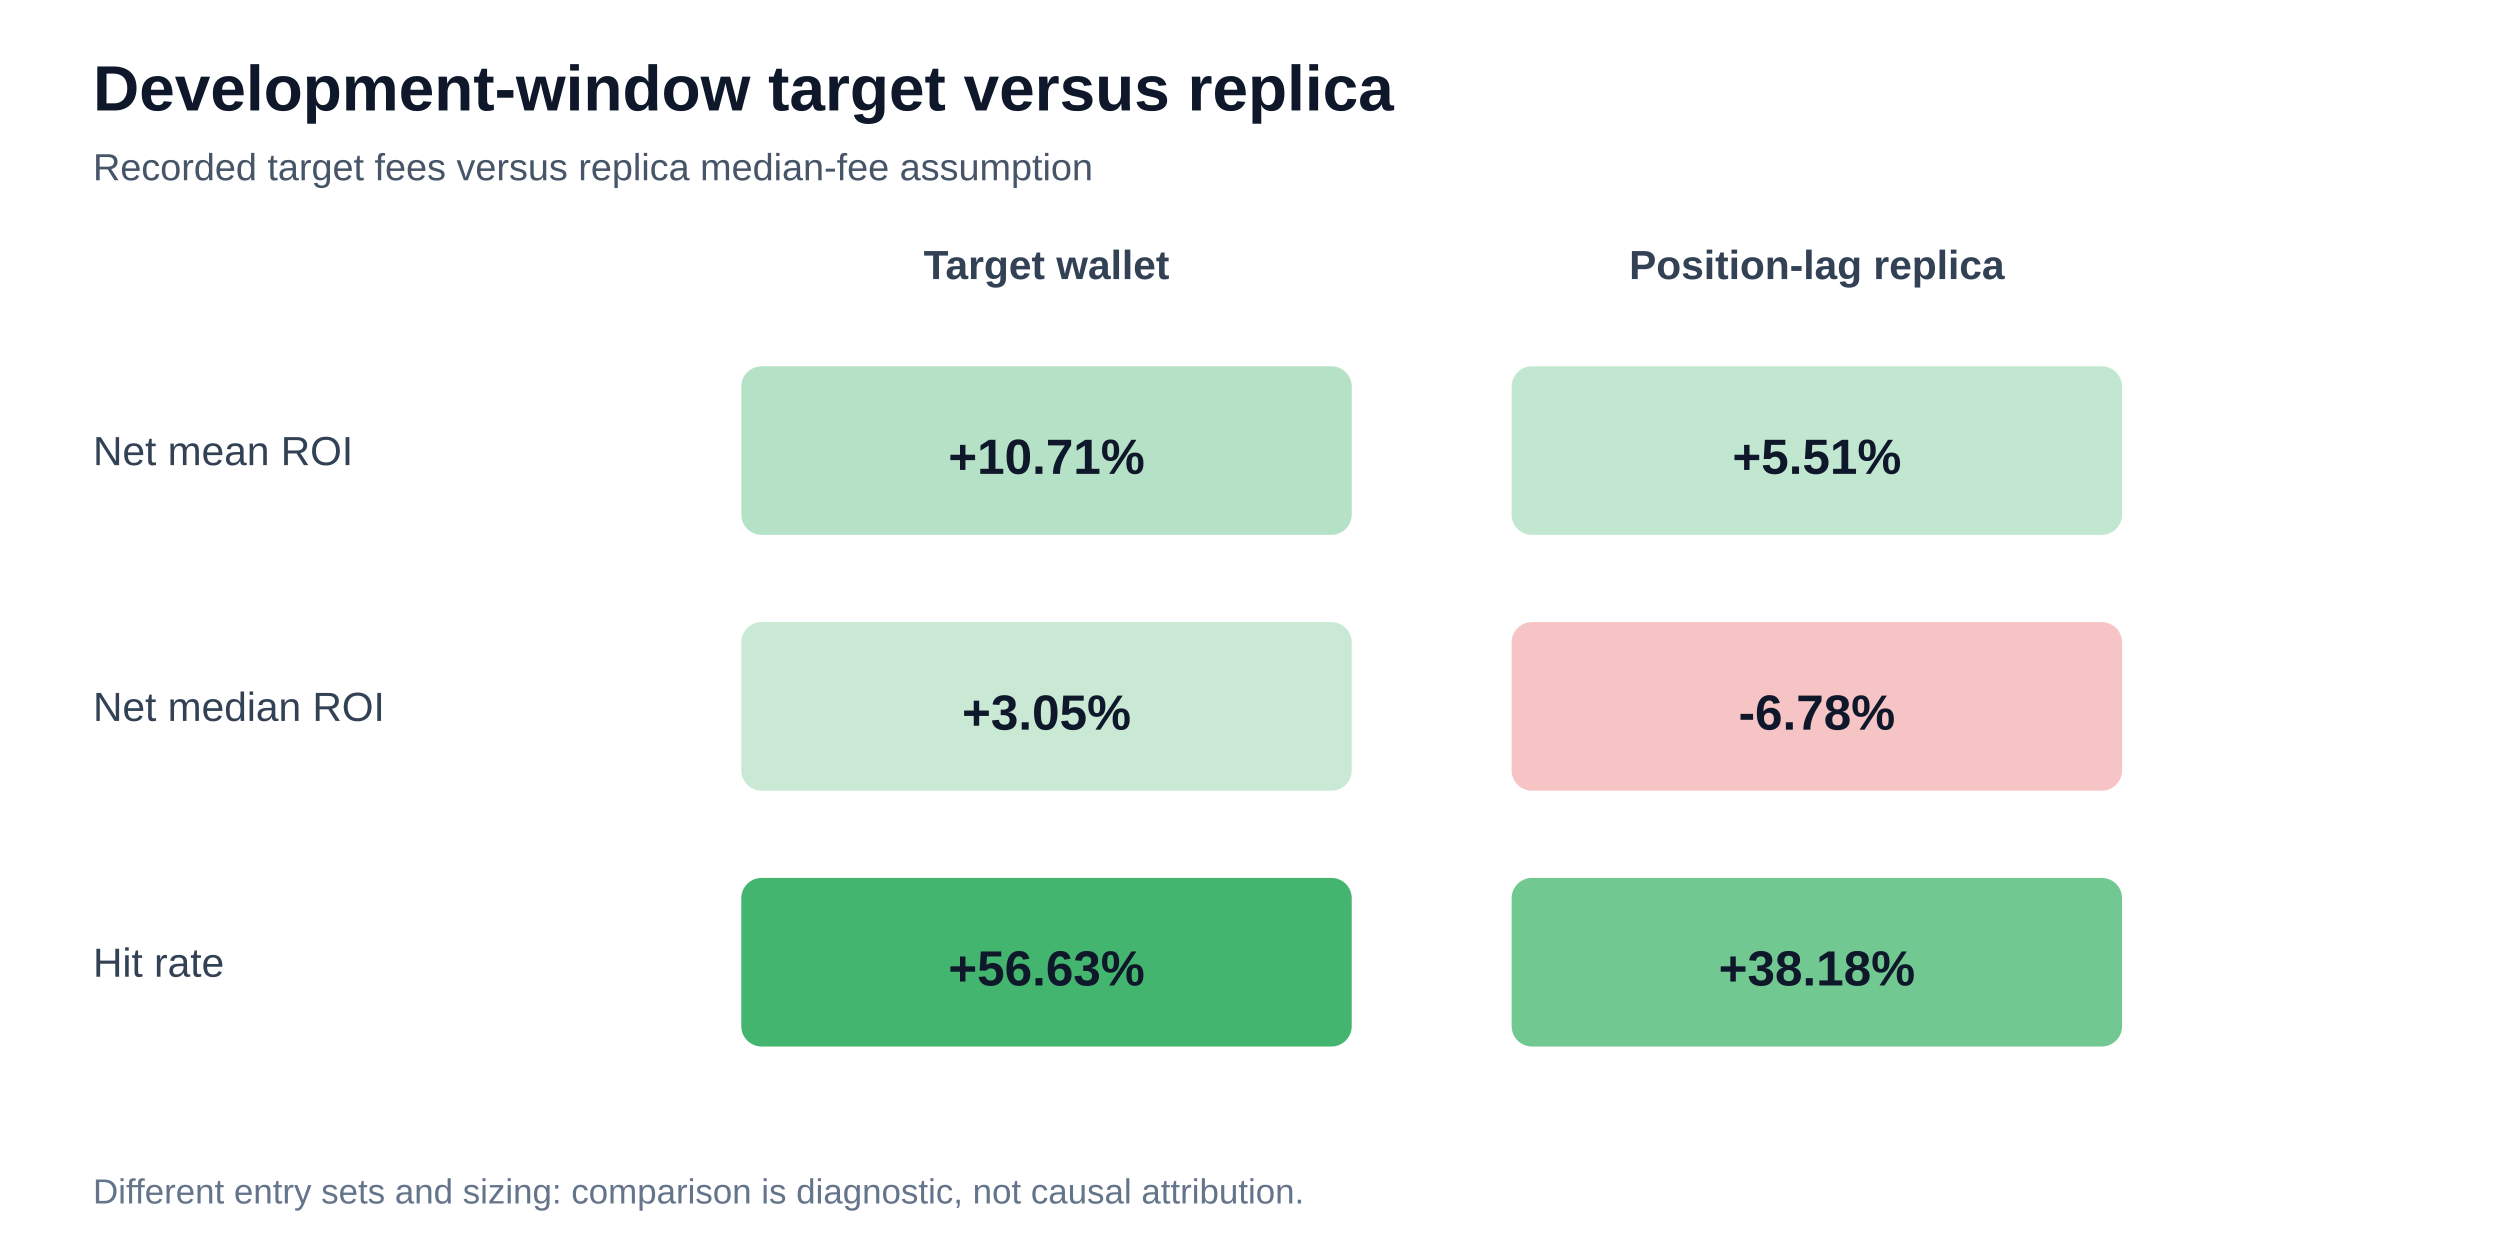
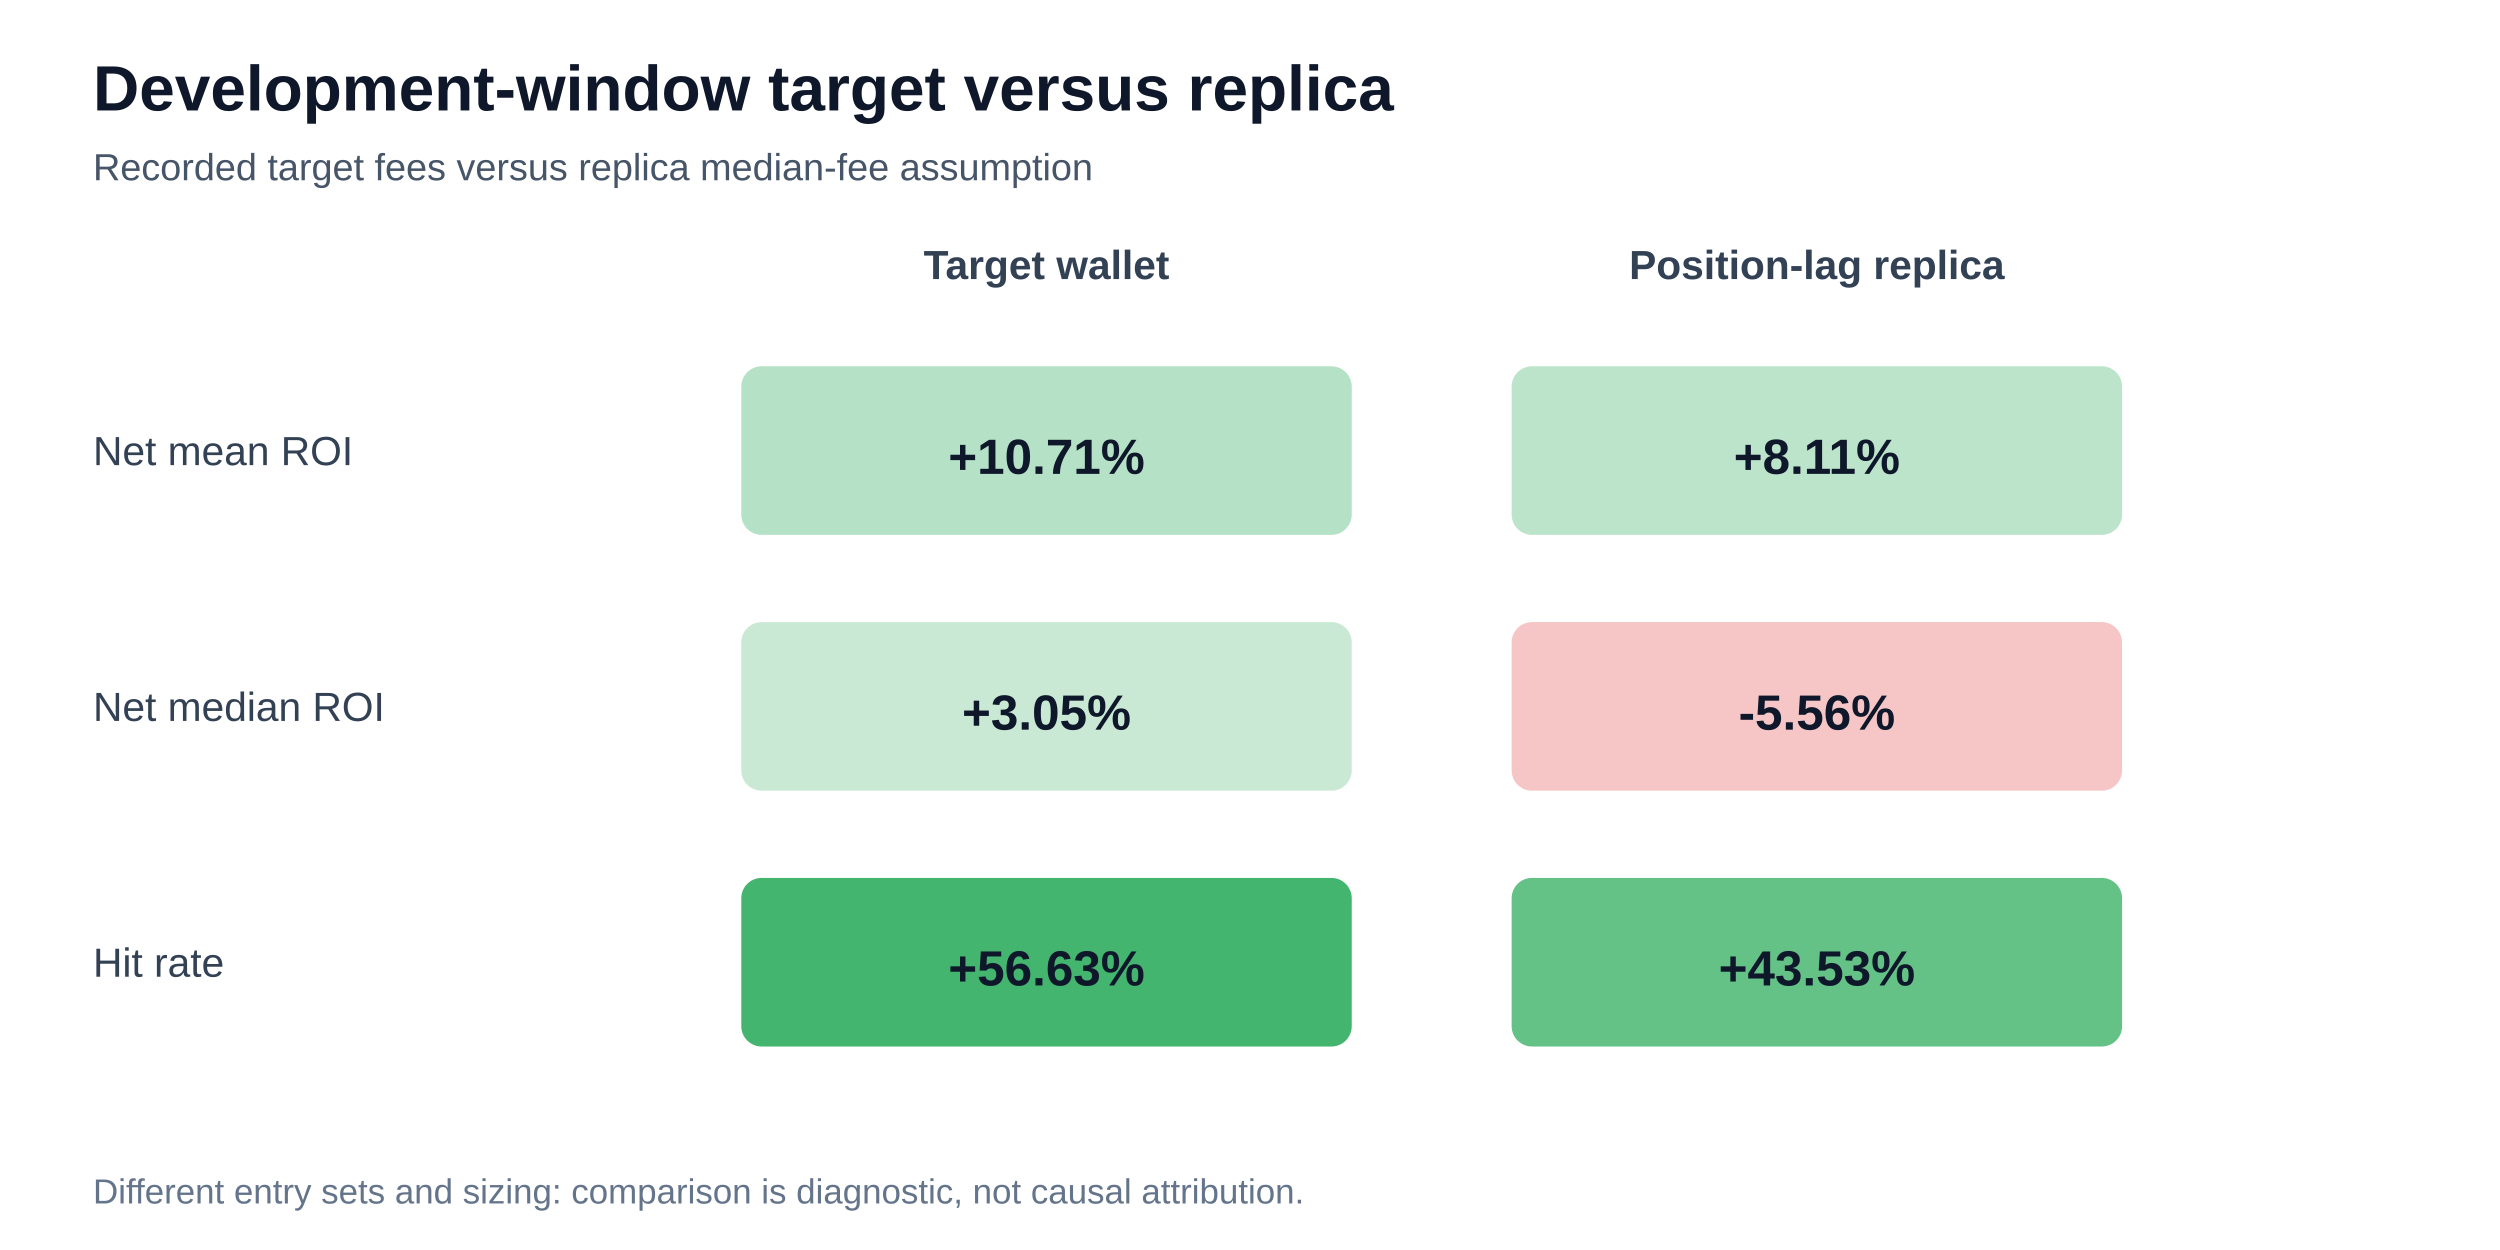
<svg xmlns="http://www.w3.org/2000/svg" width="860" height="430" viewBox="0 0 860 430">
  <rect width="100%" height="100%" fill="#ffffff" />
  <text x="32" y="38" font-family="Arial" font-size="22" font-weight="700" fill="#0f172a">Development-window target versus replica</text>
  <text x="32" y="62" font-family="Arial" font-size="13" fill="#475569">Recorded target fees versus replica median-fee assumption</text>
  <text x="360" y="96" text-anchor="middle" font-family="Arial" font-size="14" font-weight="700" fill="#334155">Target wallet</text>
  <text x="625" y="96" text-anchor="middle" font-family="Arial" font-size="14" font-weight="700" fill="#334155">Position-lag replica</text>
  <text x="32" y="160" font-family="Arial" font-size="14" fill="#334155">Net mean ROI</text>
  <rect x="255" y="126" width="210" height="58" rx="7" fill="#16a34a" fill-opacity="0.313" />
  <text x="360" y="163" text-anchor="middle" font-family="Arial" font-size="17" font-weight="700" fill="#0f172a">+10.71%</text>
-   <rect x="520" y="126" width="210" height="58" rx="7" fill="#16a34a" fill-opacity="0.258" />
-   <text x="625" y="163" text-anchor="middle" font-family="Arial" font-size="17" font-weight="700" fill="#0f172a">+5.51%</text>
+   <rect x="520" y="126" width="210" height="58" rx="7" fill="#16a34a" fill-opacity="0.286" />
+   <text x="625" y="163" text-anchor="middle" font-family="Arial" font-size="17" font-weight="700" fill="#0f172a">+8.11%</text>
  <text x="32" y="248" font-family="Arial" font-size="14" fill="#334155">Net median ROI</text>
  <rect x="255" y="214" width="210" height="58" rx="7" fill="#16a34a" fill-opacity="0.232" />
  <text x="360" y="251" text-anchor="middle" font-family="Arial" font-size="17" font-weight="700" fill="#0f172a">+3.05%</text>
-   <rect x="520" y="214" width="210" height="58" rx="7" fill="#dc2626" fill-opacity="0.272" />
-   <text x="625" y="251" text-anchor="middle" font-family="Arial" font-size="17" font-weight="700" fill="#0f172a">-6.78%</text>
+   <rect x="520" y="214" width="210" height="58" rx="7" fill="#dc2626" fill-opacity="0.259" />
+   <text x="625" y="251" text-anchor="middle" font-family="Arial" font-size="17" font-weight="700" fill="#0f172a">-5.56%</text>
  <text x="32" y="336" font-family="Arial" font-size="14" fill="#334155">Hit rate</text>
  <rect x="255" y="302" width="210" height="58" rx="7" fill="#16a34a" fill-opacity="0.800" />
  <text x="360" y="339" text-anchor="middle" font-family="Arial" font-size="17" font-weight="700" fill="#0f172a">+56.63%</text>
-   <rect x="520" y="302" width="210" height="58" rx="7" fill="#16a34a" fill-opacity="0.605" />
-   <text x="625" y="339" text-anchor="middle" font-family="Arial" font-size="17" font-weight="700" fill="#0f172a">+38.18%</text>
+   <rect x="520" y="302" width="210" height="58" rx="7" fill="#16a34a" fill-opacity="0.661" />
+   <text x="625" y="339" text-anchor="middle" font-family="Arial" font-size="17" font-weight="700" fill="#0f172a">+43.53%</text>
  <text x="32" y="414" font-family="Arial" font-size="12" fill="#64748b">Different entry sets and sizing: comparison is diagnostic, not causal attribution.</text>
</svg>
